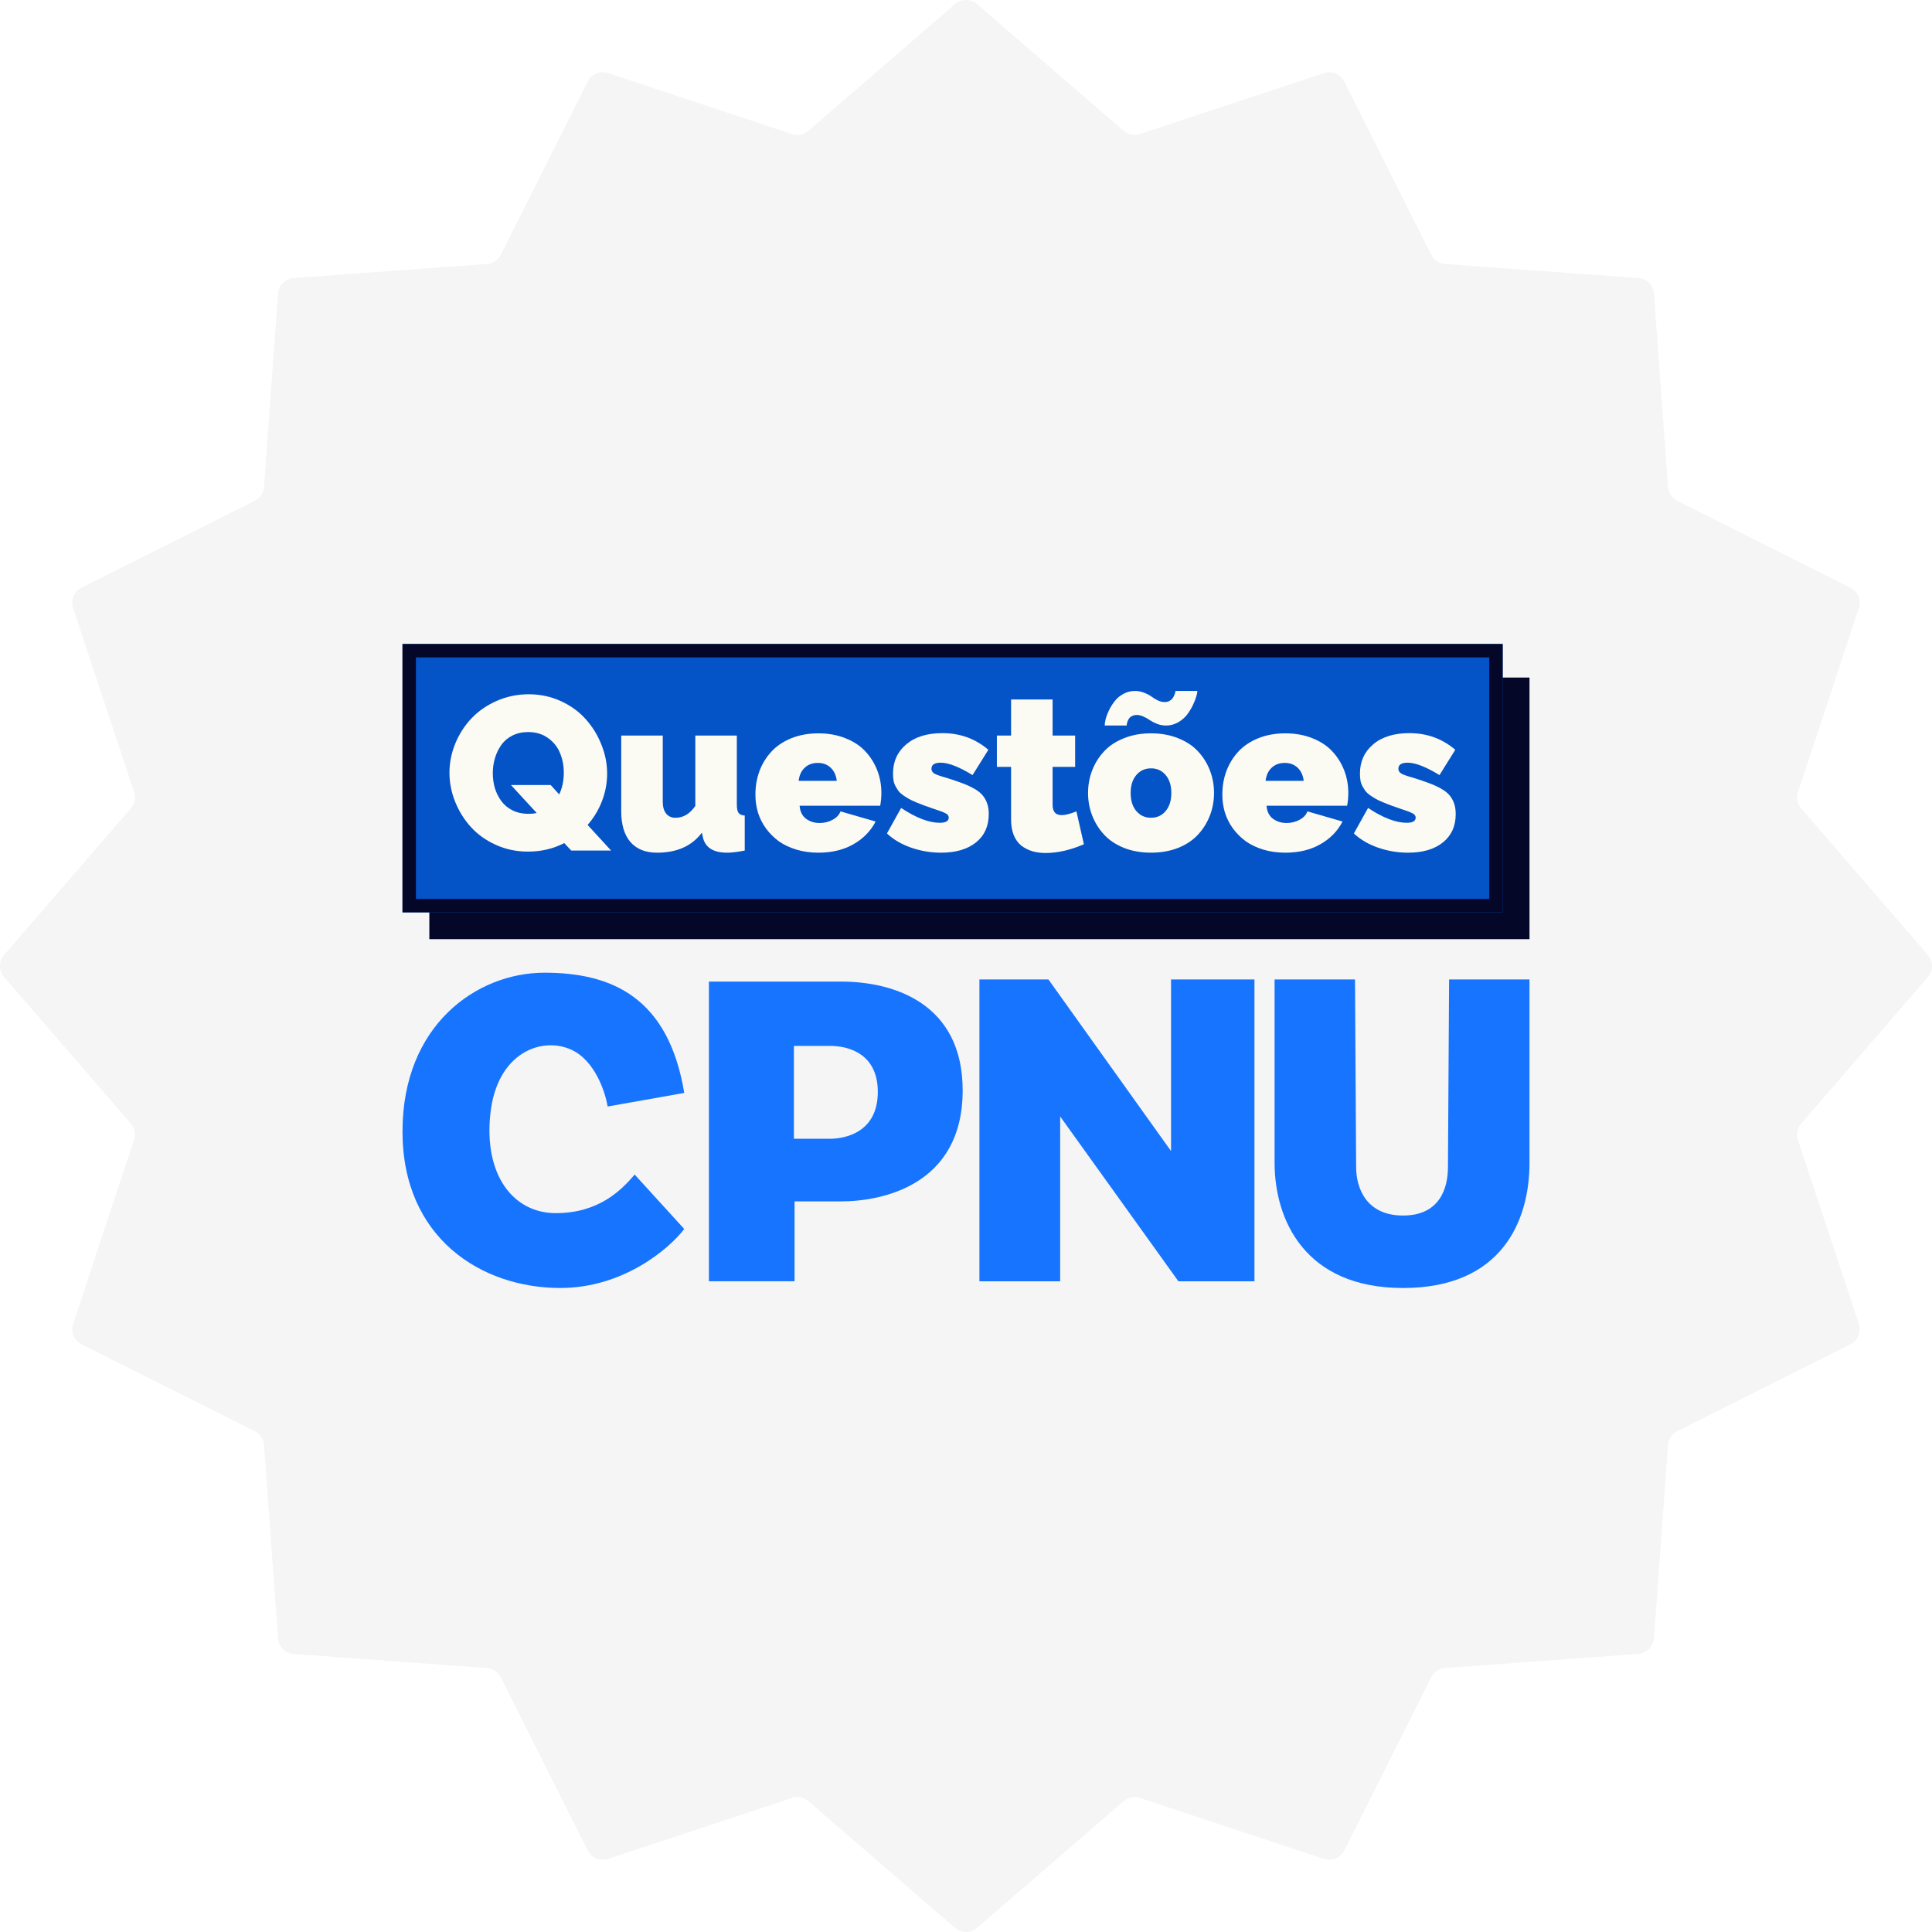
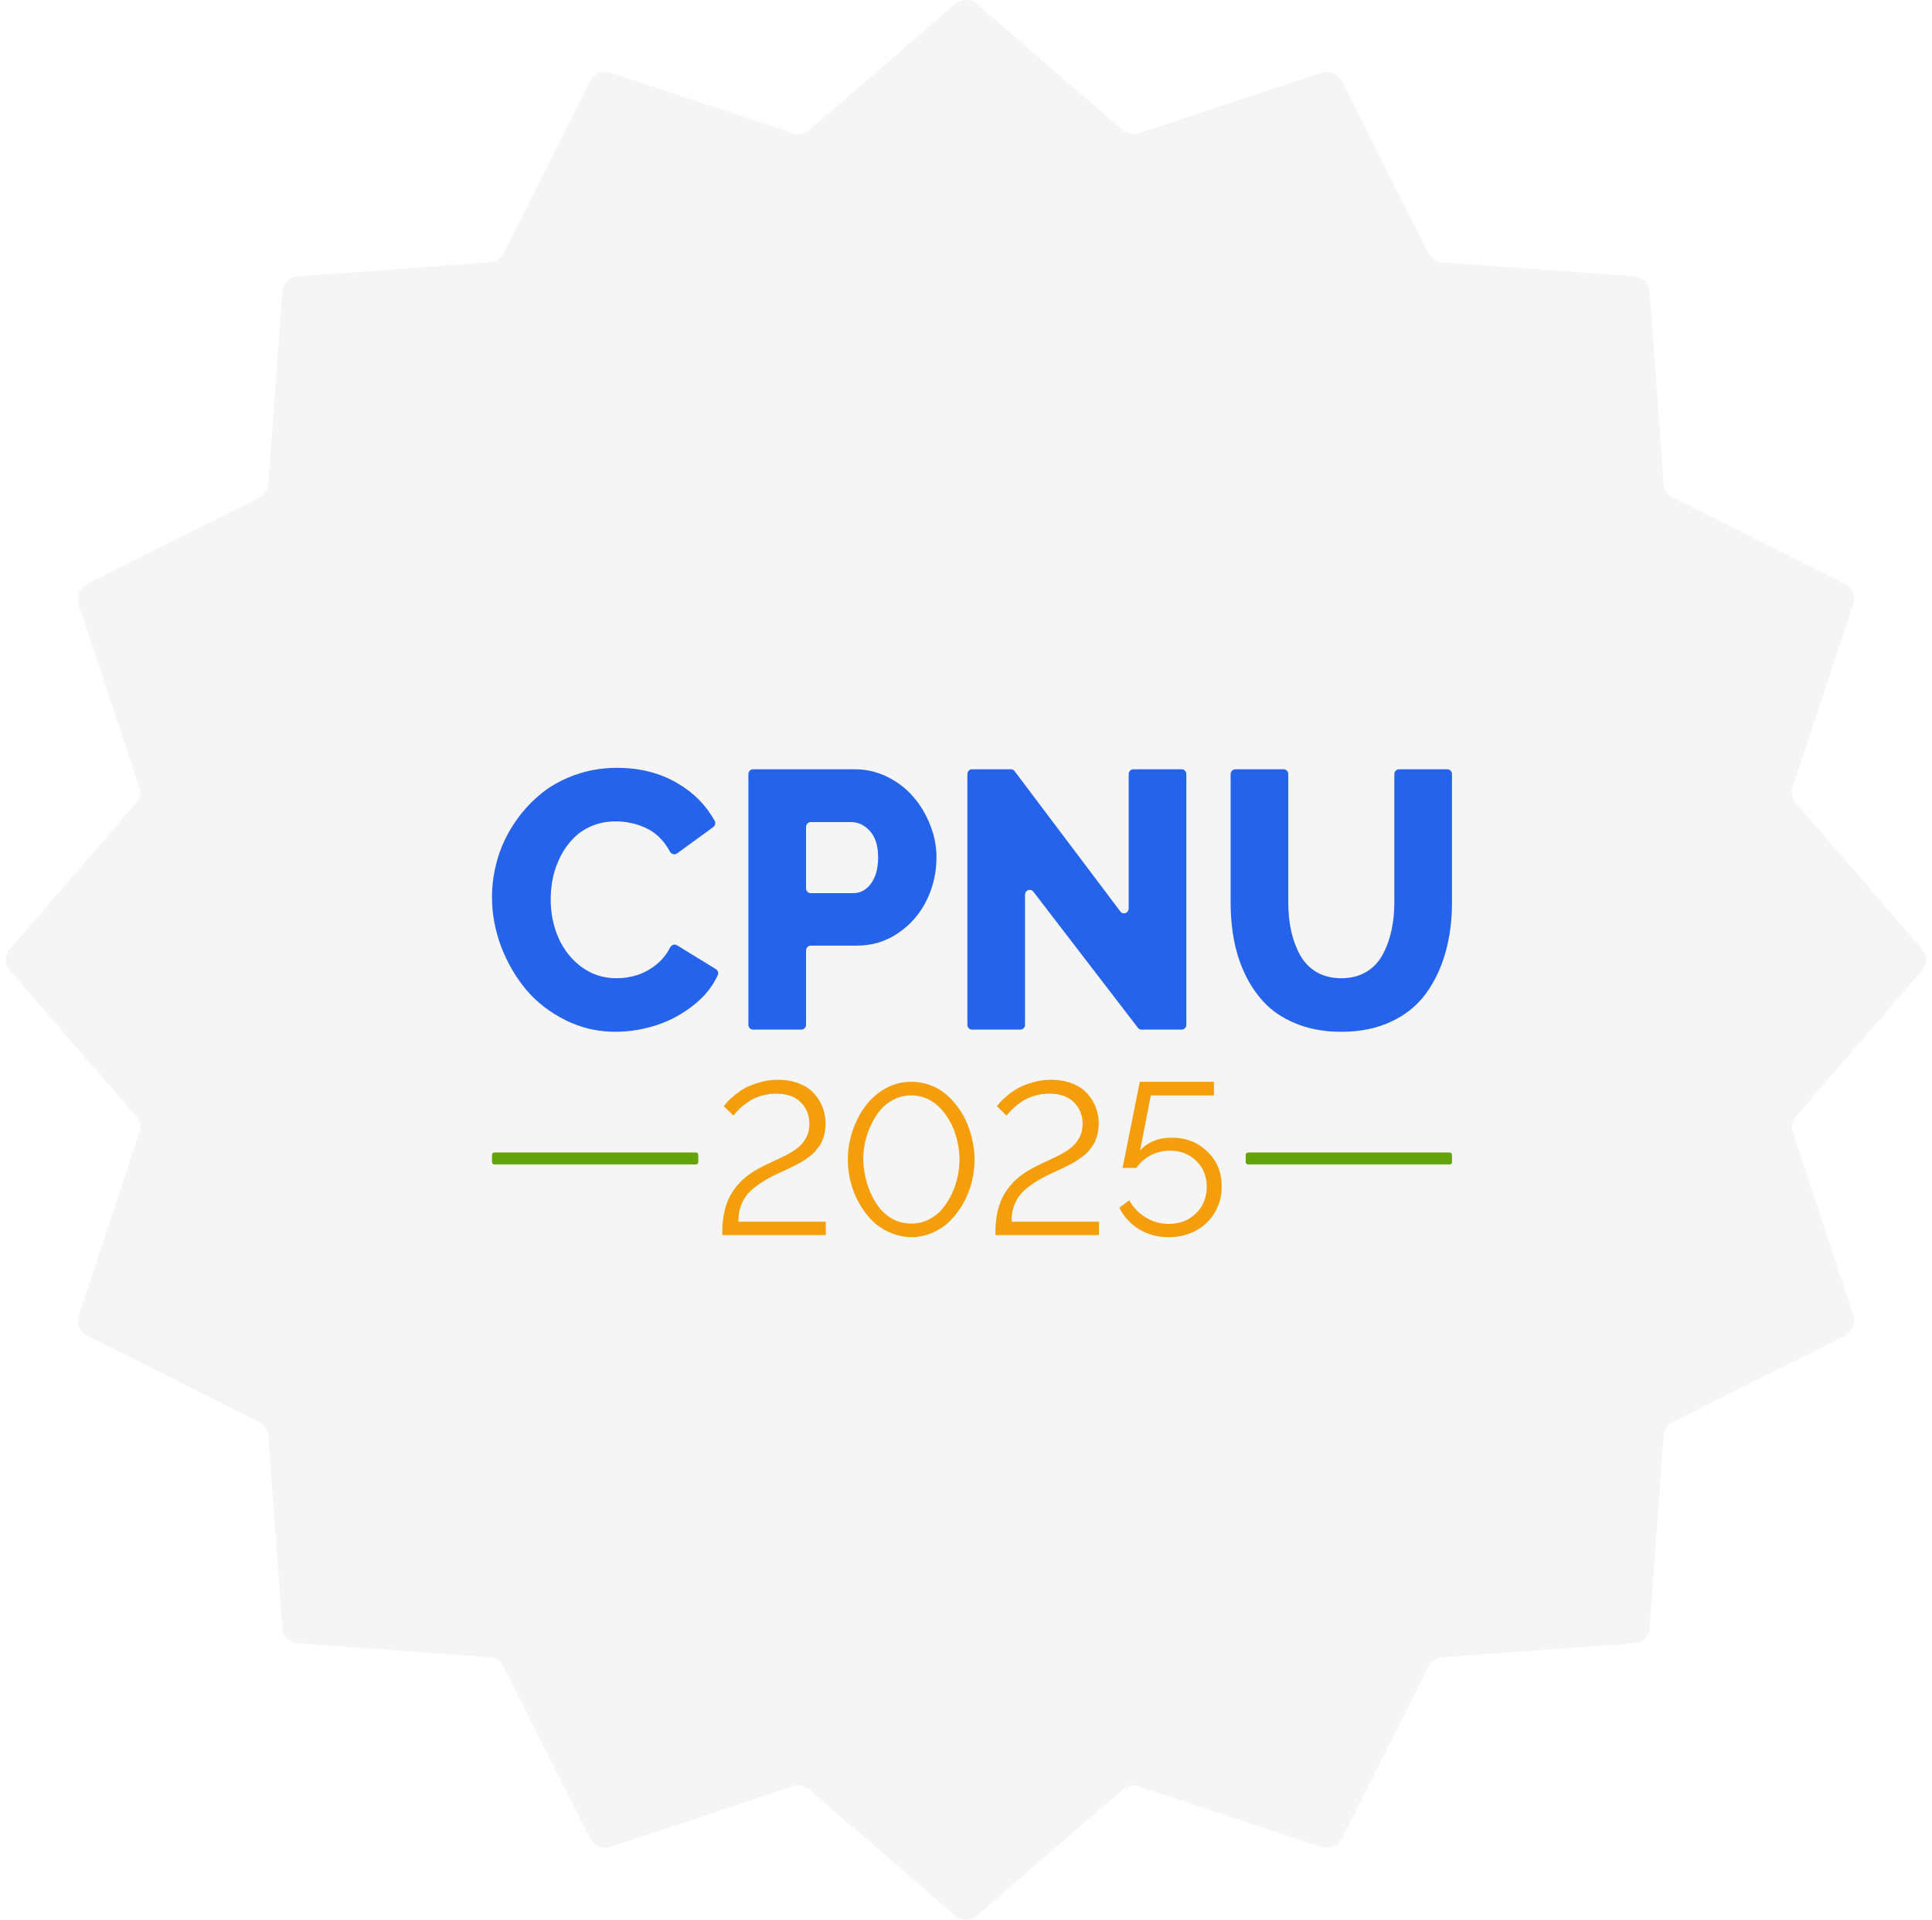
- <svg xmlns="http://www.w3.org/2000/svg" width="120" height="120" viewBox="0 0 120 120" fill="none">
-   <path d="M59.317 0.254C59.709 -0.085 60.291 -0.085 60.683 0.254L69.792 8.128C70.07 8.369 70.455 8.445 70.804 8.329L82.232 4.541C82.725 4.378 83.262 4.6 83.495 5.064L88.897 15.824C89.062 16.153 89.388 16.37 89.755 16.397L101.763 17.27C102.281 17.308 102.692 17.719 102.73 18.237L103.603 30.245C103.63 30.612 103.847 30.938 104.176 31.103L114.936 36.505C115.4 36.738 115.622 37.275 115.459 37.768L111.671 49.196C111.555 49.545 111.631 49.93 111.872 50.208L119.746 59.317C120.085 59.709 120.085 60.291 119.746 60.683L111.872 69.792C111.631 70.07 111.555 70.455 111.671 70.804L115.459 82.232C115.622 82.725 115.4 83.262 114.936 83.495L104.176 88.897C103.847 89.062 103.63 89.388 103.603 89.755L102.73 101.763C102.692 102.281 102.281 102.692 101.763 102.73L89.755 103.603C89.388 103.63 89.062 103.847 88.897 104.176L83.495 114.936C83.262 115.4 82.725 115.622 82.232 115.459L70.804 111.671C70.455 111.555 70.07 111.631 69.792 111.872L60.683 119.746C60.291 120.085 59.709 120.085 59.317 119.746L50.208 111.872C49.93 111.631 49.545 111.555 49.196 111.671L37.768 115.459C37.275 115.622 36.738 115.4 36.505 114.936L31.103 104.176C30.938 103.847 30.612 103.63 30.245 103.603L18.237 102.73C17.719 102.692 17.308 102.281 17.27 101.763L16.397 89.755C16.37 89.388 16.153 89.062 15.824 88.897L5.064 83.495C4.6 83.262 4.378 82.725 4.541 82.232L8.329 70.804C8.445 70.455 8.369 70.07 8.128 69.792L0.254 60.683C-0.085 60.291 -0.085 59.709 0.254 59.317L8.128 50.208C8.369 49.93 8.445 49.545 8.329 49.196L4.541 37.768C4.378 37.275 4.6 36.738 5.064 36.505L15.824 31.103C16.153 30.938 16.37 30.612 16.397 30.245L17.27 18.237C17.308 17.719 17.719 17.308 18.237 17.27L30.245 16.397C30.612 16.37 30.938 16.153 31.103 15.824L36.505 5.064C36.738 4.6 37.275 4.378 37.768 4.541L49.196 8.329C49.545 8.445 49.93 8.369 50.208 8.128L59.317 0.254Z" fill="#F5F5F5" />
-   <path d="M42.5 76.336L39.42 72.955C38.58 73.941 37.18 75.35 34.52 75.35C31.86 75.35 30.04 72.955 30.46 69.151C30.88 65.347 33.68 64.361 35.5 65.206C36.956 65.882 37.6 67.836 37.74 68.728L42.5 67.883C41.52 61.966 38.02 60.416 33.82 60.416C29.62 60.416 25 63.656 25 70.278C25 76.9 29.9 79.999 34.8 79.999C38.72 79.999 41.567 77.557 42.5 76.336Z" fill="#1674FF" />
-   <path d="M52.247 60.969C55.556 60.969 59.793 62.348 59.793 67.725C59.793 73.654 54.729 74.62 52.247 74.62H49.352V79.582H44.032V60.969H52.247ZM49.31 70.73H51.539C52.52 70.73 54.522 70.322 54.522 67.817C54.522 65.545 52.847 64.962 51.539 64.962H49.31V70.73Z" fill="#1674FF" />
-   <path d="M65.849 79.583H60.833V60.834H65.118L72.736 71.496V60.834H77.917V79.583H73.193L65.849 69.345V79.583Z" fill="#1674FF" />
-   <path d="M84.161 60.834H79.167L79.167 72.225C79.167 75.71 81.005 80 87.145 80C93.286 80 95 75.819 95 72.225L95 60.834H90.006L89.935 72.493C89.935 73.781 89.44 75.499 87.145 75.499C84.851 75.499 84.232 73.781 84.232 72.493L84.161 60.834Z" fill="#1674FF" />
-   <rect x="26.667" y="42.084" width="68.333" height="16.25" fill="#050728" />
-   <path d="M25 40H93.333V56.667H25V40Z" fill="#0453C7" />
-   <path d="M93.333 40V56.667H25V40H93.333ZM25.833 55.833H92.5V40.833H25.833V55.833Z" fill="#050728" />
-   <path d="M87.453 52.962C86.816 52.962 86.197 52.858 85.596 52.65C84.999 52.443 84.498 52.148 84.091 51.768L84.973 50.184C85.901 50.798 86.701 51.105 87.373 51.105C87.745 51.105 87.93 50.997 87.93 50.78C87.93 50.67 87.864 50.581 87.731 50.515C87.599 50.444 87.353 50.352 86.995 50.237C86.743 50.148 86.542 50.078 86.392 50.025C86.246 49.967 86.078 49.901 85.888 49.826C85.698 49.746 85.55 49.675 85.444 49.613C85.338 49.552 85.223 49.479 85.099 49.395C84.975 49.306 84.88 49.22 84.814 49.136C84.752 49.048 84.69 48.948 84.628 48.838C84.566 48.727 84.524 48.608 84.502 48.48C84.48 48.347 84.469 48.203 84.469 48.049C84.469 47.302 84.743 46.696 85.291 46.232C85.839 45.768 86.589 45.536 87.539 45.536C88.631 45.536 89.581 45.88 90.39 46.57L89.409 48.142C88.573 47.629 87.912 47.372 87.426 47.372C87.046 47.372 86.856 47.498 86.856 47.75C86.856 47.878 86.92 47.98 87.048 48.055C87.181 48.126 87.422 48.21 87.771 48.307C88.169 48.431 88.496 48.541 88.752 48.639C89.009 48.732 89.252 48.842 89.482 48.97C89.716 49.099 89.895 49.236 90.019 49.381C90.143 49.523 90.24 49.691 90.311 49.885C90.381 50.08 90.417 50.305 90.417 50.562C90.417 51.309 90.151 51.897 89.621 52.325C89.091 52.75 88.368 52.962 87.453 52.962Z" fill="#FBFBF4" />
-   <path d="M79.834 52.962C79.344 52.962 78.886 52.898 78.462 52.77C78.042 52.641 77.677 52.467 77.368 52.246C77.063 52.02 76.8 51.757 76.579 51.457C76.358 51.152 76.192 50.822 76.081 50.469C75.975 50.111 75.922 49.739 75.922 49.355C75.922 48.833 76.006 48.345 76.174 47.889C76.347 47.434 76.594 47.032 76.917 46.683C77.24 46.333 77.651 46.057 78.15 45.854C78.654 45.651 79.215 45.549 79.834 45.549C80.453 45.549 81.014 45.651 81.518 45.854C82.022 46.053 82.433 46.325 82.752 46.669C83.07 47.01 83.315 47.401 83.488 47.843C83.66 48.285 83.746 48.756 83.746 49.255C83.746 49.516 83.722 49.779 83.673 50.044H78.667C78.694 50.402 78.826 50.672 79.065 50.853C79.304 51.03 79.587 51.118 79.914 51.118C80.201 51.118 80.469 51.052 80.716 50.92C80.964 50.787 81.127 50.612 81.207 50.396L83.388 51.026C83.083 51.618 82.624 52.089 82.009 52.438C81.399 52.787 80.674 52.962 79.834 52.962ZM78.608 48.499H80.975C80.935 48.155 80.809 47.883 80.597 47.684C80.389 47.485 80.122 47.386 79.794 47.386C79.467 47.386 79.198 47.485 78.986 47.684C78.773 47.883 78.647 48.155 78.608 48.499Z" fill="#FBFBF4" />
-   <path d="M70.611 44.408C70.496 44.408 70.397 44.43 70.313 44.474C70.229 44.518 70.167 44.569 70.127 44.627C70.087 44.684 70.054 44.751 70.028 44.826C70.005 44.896 69.992 44.949 69.988 44.985C69.983 45.02 69.981 45.047 69.981 45.064H68.615C68.615 44.958 68.635 44.823 68.675 44.66C68.719 44.492 68.79 44.306 68.887 44.103C68.989 43.9 69.108 43.712 69.245 43.539C69.382 43.362 69.561 43.214 69.782 43.095C70.003 42.976 70.242 42.916 70.498 42.916C70.697 42.916 70.887 42.954 71.069 43.029C71.25 43.099 71.398 43.177 71.513 43.261C71.628 43.345 71.758 43.424 71.904 43.499C72.054 43.57 72.198 43.606 72.335 43.606C72.445 43.606 72.545 43.584 72.633 43.539C72.722 43.491 72.788 43.435 72.832 43.373C72.876 43.312 72.912 43.245 72.938 43.175C72.969 43.104 72.989 43.049 72.998 43.009C73.007 42.965 73.011 42.934 73.011 42.916H74.371C74.371 42.991 74.349 43.106 74.304 43.261C74.26 43.416 74.187 43.599 74.085 43.811C73.984 44.019 73.862 44.216 73.721 44.401C73.579 44.583 73.394 44.739 73.164 44.872C72.934 45 72.689 45.064 72.428 45.064C72.242 45.064 72.059 45.031 71.877 44.965C71.701 44.894 71.553 44.819 71.433 44.739C71.318 44.655 71.186 44.58 71.035 44.514C70.885 44.443 70.744 44.408 70.611 44.408ZM67.581 49.255C67.581 48.755 67.667 48.285 67.84 47.843C68.012 47.401 68.257 47.009 68.576 46.669C68.894 46.324 69.305 46.052 69.809 45.853C70.313 45.65 70.874 45.548 71.493 45.548C72.112 45.548 72.673 45.65 73.177 45.853C73.681 46.052 74.092 46.324 74.41 46.669C74.729 47.009 74.974 47.401 75.146 47.843C75.319 48.285 75.405 48.755 75.405 49.255C75.405 49.75 75.319 50.218 75.146 50.66C74.974 51.102 74.729 51.496 74.41 51.841C74.092 52.185 73.681 52.46 73.177 52.663C72.673 52.862 72.112 52.961 71.493 52.961C70.874 52.961 70.313 52.862 69.809 52.663C69.305 52.46 68.894 52.185 68.576 51.841C68.257 51.496 68.012 51.102 67.84 50.66C67.667 50.218 67.581 49.75 67.581 49.255ZM70.578 50.375C70.817 50.654 71.122 50.793 71.493 50.793C71.864 50.793 72.167 50.654 72.401 50.375C72.636 50.097 72.753 49.723 72.753 49.255C72.753 48.786 72.636 48.415 72.401 48.141C72.167 47.862 71.864 47.723 71.493 47.723C71.117 47.723 70.812 47.862 70.578 48.141C70.344 48.415 70.227 48.786 70.227 49.255C70.227 49.723 70.344 50.097 70.578 50.375Z" fill="#FBFBF4" />
-   <path d="M67.322 52.438C66.482 52.8 65.691 52.981 64.948 52.981C64.644 52.981 64.365 52.944 64.113 52.869C63.865 52.794 63.64 52.679 63.437 52.524C63.238 52.365 63.081 52.148 62.966 51.874C62.855 51.6 62.8 51.275 62.8 50.9V47.631H61.918V45.688H62.8V43.447H65.379V45.688H66.779V47.631H65.379V49.991C65.379 50.416 65.565 50.628 65.936 50.628C66.171 50.628 66.478 50.55 66.858 50.396L67.322 52.438Z" fill="#FBFBF4" />
-   <path d="M58.451 52.962C57.814 52.962 57.195 52.858 56.594 52.65C55.997 52.443 55.495 52.148 55.089 51.768L55.971 50.184C56.899 50.798 57.699 51.105 58.371 51.105C58.742 51.105 58.928 50.997 58.928 50.78C58.928 50.67 58.862 50.581 58.729 50.515C58.596 50.444 58.351 50.352 57.993 50.237C57.741 50.148 57.54 50.078 57.39 50.025C57.244 49.967 57.076 49.901 56.886 49.826C56.696 49.746 56.548 49.675 56.441 49.613C56.335 49.552 56.221 49.479 56.097 49.395C55.973 49.306 55.878 49.22 55.812 49.136C55.75 49.048 55.688 48.948 55.626 48.838C55.564 48.727 55.522 48.608 55.5 48.48C55.478 48.347 55.467 48.203 55.467 48.049C55.467 47.302 55.741 46.696 56.289 46.232C56.837 45.768 57.586 45.536 58.537 45.536C59.629 45.536 60.579 45.88 61.388 46.57L60.407 48.142C59.571 47.629 58.91 47.372 58.424 47.372C58.044 47.372 57.854 47.498 57.854 47.75C57.854 47.878 57.918 47.98 58.046 48.055C58.179 48.126 58.42 48.21 58.769 48.307C59.167 48.431 59.494 48.541 59.75 48.639C60.007 48.732 60.25 48.842 60.48 48.97C60.714 49.099 60.893 49.236 61.017 49.381C61.14 49.523 61.238 49.691 61.308 49.885C61.379 50.08 61.414 50.305 61.414 50.562C61.414 51.309 61.149 51.897 60.619 52.325C60.088 52.75 59.366 52.962 58.451 52.962Z" fill="#FBFBF4" />
-   <path d="M50.832 52.962C50.341 52.962 49.884 52.898 49.459 52.77C49.04 52.641 48.675 52.467 48.365 52.246C48.06 52.02 47.797 51.757 47.576 51.457C47.355 51.152 47.19 50.822 47.079 50.469C46.973 50.111 46.92 49.739 46.92 49.355C46.92 48.833 47.004 48.345 47.172 47.889C47.344 47.434 47.592 47.032 47.915 46.683C48.237 46.333 48.648 46.057 49.148 45.854C49.652 45.651 50.213 45.549 50.832 45.549C51.451 45.549 52.012 45.651 52.516 45.854C53.02 46.053 53.431 46.325 53.749 46.669C54.068 47.01 54.313 47.401 54.486 47.843C54.658 48.285 54.744 48.756 54.744 49.255C54.744 49.516 54.72 49.779 54.671 50.044H49.665C49.692 50.402 49.824 50.672 50.063 50.853C50.302 51.03 50.584 51.118 50.912 51.118C51.199 51.118 51.466 51.052 51.714 50.92C51.961 50.787 52.125 50.612 52.205 50.396L54.386 51.026C54.081 51.618 53.621 52.089 53.007 52.438C52.397 52.787 51.672 52.962 50.832 52.962ZM49.605 48.499H51.972C51.933 48.155 51.807 47.883 51.595 47.684C51.387 47.485 51.119 47.386 50.792 47.386C50.465 47.386 50.196 47.485 49.983 47.684C49.771 47.883 49.645 48.155 49.605 48.499Z" fill="#FBFBF4" />
-   <path d="M38.585 50.382V45.688H41.165V49.799C41.165 50.108 41.233 50.352 41.37 50.528C41.512 50.705 41.706 50.794 41.954 50.794C42.44 50.794 42.851 50.548 43.187 50.057V45.688H45.766V49.978C45.766 50.221 45.802 50.391 45.872 50.489C45.943 50.586 46.071 50.641 46.257 50.654V52.829C45.815 52.917 45.452 52.962 45.169 52.962C44.29 52.962 43.784 52.632 43.651 51.974L43.598 51.715C42.975 52.546 42.047 52.962 40.813 52.962C40.093 52.962 39.54 52.741 39.156 52.299C38.775 51.857 38.585 51.218 38.585 50.382Z" fill="#FBFBF4" />
-   <path d="M37.956 52.829H35.482L35.045 52.365C34.364 52.719 33.612 52.895 32.79 52.895C32.083 52.895 31.42 52.756 30.801 52.478C30.187 52.199 29.672 51.832 29.256 51.377C28.841 50.922 28.514 50.4 28.275 49.812C28.036 49.22 27.917 48.614 27.917 47.995C27.917 47.363 28.041 46.751 28.288 46.159C28.536 45.566 28.874 45.047 29.302 44.601C29.731 44.154 30.253 43.796 30.867 43.526C31.486 43.257 32.145 43.122 32.843 43.122C33.55 43.122 34.214 43.264 34.833 43.546C35.451 43.829 35.966 44.203 36.377 44.667C36.793 45.127 37.118 45.653 37.352 46.245C37.591 46.833 37.71 47.434 37.71 48.049C37.71 48.632 37.604 49.2 37.392 49.753C37.18 50.305 36.881 50.8 36.497 51.238L37.956 52.829ZM32.817 50.548C33.016 50.548 33.188 50.531 33.334 50.495L31.736 48.758H34.203L34.733 49.342C34.923 48.944 35.018 48.495 35.018 47.995C35.018 47.545 34.938 47.134 34.779 46.762C34.625 46.386 34.375 46.077 34.03 45.834C33.69 45.591 33.281 45.469 32.803 45.469C32.437 45.469 32.109 45.542 31.822 45.688C31.535 45.834 31.305 46.031 31.133 46.278C30.96 46.521 30.83 46.793 30.741 47.094C30.653 47.39 30.609 47.699 30.609 48.022C30.609 48.354 30.653 48.667 30.741 48.964C30.834 49.26 30.969 49.527 31.146 49.766C31.323 50.005 31.555 50.195 31.842 50.336C32.129 50.478 32.454 50.548 32.817 50.548Z" fill="#FBFBF4" />
+ <svg xmlns="http://www.w3.org/2000/svg" width="161" height="160" viewBox="0 0 161 160" fill="none">
+   <path d="M79.589 0.339C80.112 -0.113 80.888 -0.113 81.411 0.339L93.556 10.838C93.927 11.158 94.44 11.26 94.905 11.106L110.143 6.054C110.8 5.837 111.516 6.134 111.827 6.752L119.029 21.098C119.25 21.537 119.684 21.827 120.173 21.863L136.185 23.027C136.874 23.077 137.423 23.626 137.473 24.316L138.637 40.327C138.673 40.816 138.963 41.25 139.402 41.471L153.748 48.673C154.366 48.984 154.663 49.7 154.446 50.357L149.394 65.595C149.24 66.06 149.342 66.573 149.663 66.944L160.161 79.089C160.613 79.612 160.613 80.388 160.161 80.911L149.663 93.056C149.342 93.427 149.24 93.94 149.394 94.405L154.446 109.643C154.663 110.3 154.366 111.016 153.748 111.327L139.402 118.529C138.963 118.75 138.673 119.184 138.637 119.673L137.473 135.685C137.423 136.374 136.874 136.923 136.185 136.973L120.173 138.137C119.684 138.173 119.25 138.463 119.029 138.902L111.827 153.248C111.516 153.866 110.8 154.163 110.143 153.946L94.905 148.894C94.44 148.74 93.927 148.842 93.556 149.163L81.411 159.661C80.888 160.113 80.112 160.113 79.589 159.661L67.444 149.163C67.073 148.842 66.56 148.74 66.095 148.894L50.857 153.946C50.2 154.163 49.484 153.866 49.173 153.248L41.971 138.902C41.75 138.463 41.316 138.173 40.827 138.137L24.816 136.973C24.126 136.923 23.577 136.374 23.527 135.685L22.363 119.673C22.327 119.184 22.037 118.75 21.598 118.529L7.252 111.327C6.634 111.016 6.337 110.3 6.554 109.643L11.606 94.405C11.76 93.94 11.658 93.427 11.338 93.056L0.839 80.911C0.387 80.388 0.387 79.612 0.839 79.089L11.338 66.944C11.658 66.573 11.76 66.06 11.606 65.595L6.554 50.357C6.337 49.7 6.634 48.984 7.252 48.673L21.598 41.471C22.037 41.25 22.327 40.816 22.363 40.327L23.527 24.316C23.577 23.626 24.126 23.077 24.816 23.027L40.827 21.863C41.316 21.827 41.75 21.537 41.971 21.098L49.173 6.752C49.484 6.134 50.2 5.837 50.857 6.054L66.095 11.106C66.56 11.26 67.073 11.158 67.444 10.838L79.589 0.339Z" fill="#F5F5F5" />
+   <path d="M51.425 64C53.323 64 55.001 64.428 56.459 65.284C57.811 66.076 58.843 67.121 59.556 68.418C59.654 68.595 59.6 68.819 59.439 68.936L56.421 71.133C56.219 71.281 55.939 71.197 55.82 70.972C55.629 70.609 55.404 70.285 55.144 70C54.781 69.592 54.381 69.284 53.942 69.075C53.513 68.856 53.08 68.701 52.641 68.612C52.212 68.512 51.769 68.463 51.311 68.463C50.596 68.463 49.938 68.587 49.337 68.836C48.737 69.085 48.227 69.423 47.807 69.851C47.388 70.269 47.03 70.761 46.735 71.328C46.449 71.886 46.234 72.473 46.091 73.09C45.958 73.697 45.891 74.323 45.891 74.97C45.891 76.124 46.11 77.199 46.549 78.194C46.997 79.189 47.64 79.995 48.479 80.612C49.328 81.229 50.291 81.537 51.368 81.537C51.988 81.537 52.584 81.443 53.156 81.254C53.737 81.065 54.295 80.741 54.829 80.284C55.248 79.916 55.585 79.482 55.84 78.98C55.951 78.76 56.215 78.665 56.42 78.791L59.66 80.778C59.826 80.88 59.898 81.094 59.816 81.276C59.413 82.17 58.785 82.969 57.932 83.672C56.979 84.458 55.921 85.045 54.758 85.433C53.604 85.811 52.436 86 51.254 86C49.795 86 48.417 85.677 47.121 85.03C45.824 84.383 44.733 83.537 43.846 82.493C42.969 81.438 42.273 80.239 41.758 78.895C41.253 77.542 41 76.174 41 74.791C41 73.736 41.148 72.692 41.443 71.657C41.739 70.622 42.187 69.647 42.788 68.731C43.388 67.806 44.099 66.995 44.919 66.299C45.738 65.592 46.706 65.035 47.822 64.627C48.947 64.209 50.148 64 51.425 64Z" fill="#2563EB" />
+   <path d="M62.756 85.821C62.541 85.821 62.366 85.638 62.366 85.413V64.527C62.366 64.302 62.541 64.119 62.756 64.119H71.247C72.2 64.119 73.106 64.333 73.964 64.761C74.822 65.189 75.542 65.746 76.123 66.433C76.715 67.119 77.182 67.906 77.525 68.791C77.868 69.667 78.04 70.552 78.04 71.448C78.04 72.721 77.768 73.915 77.225 75.03C76.681 76.144 75.894 77.055 74.865 77.761C73.835 78.468 72.677 78.821 71.39 78.821H67.561C67.346 78.821 67.171 79.003 67.171 79.228V85.413C67.171 85.638 66.996 85.821 66.78 85.821H62.756ZM67.171 74.04C67.171 74.265 67.346 74.448 67.561 74.448H71.104C71.695 74.448 72.186 74.184 72.577 73.657C72.977 73.119 73.177 72.383 73.177 71.448C73.177 70.502 72.953 69.781 72.505 69.284C72.057 68.776 71.528 68.522 70.918 68.522H67.561C67.346 68.522 67.171 68.705 67.171 68.93V74.04Z" fill="#2563EB" />
+   <path d="M86.114 74.323C85.883 74.023 85.419 74.193 85.419 74.578V85.413C85.419 85.638 85.244 85.821 85.028 85.821H81.004C80.789 85.821 80.614 85.638 80.614 85.413V64.527C80.614 64.302 80.789 64.119 81.004 64.119H84.243C84.362 64.119 84.475 64.177 84.549 64.275L93.359 75.97C93.588 76.274 94.057 76.105 94.057 75.718V64.527C94.057 64.302 94.232 64.119 94.447 64.119H98.472C98.687 64.119 98.862 64.302 98.862 64.527V85.413C98.862 85.638 98.687 85.821 98.472 85.821H95.131C95.013 85.821 94.9 85.765 94.826 85.668L86.114 74.323Z" fill="#2563EB" />
+   <path d="M111.776 86C110.479 86 109.307 85.806 108.258 85.418C107.219 85.03 106.346 84.507 105.641 83.851C104.945 83.184 104.358 82.388 103.882 81.463C103.414 80.537 103.076 79.557 102.866 78.522C102.657 77.478 102.552 76.373 102.552 75.209V64.527C102.552 64.302 102.727 64.119 102.942 64.119H106.966C107.182 64.119 107.357 64.302 107.357 64.527V75.209C107.357 76.075 107.438 76.876 107.6 77.612C107.762 78.338 108.01 79.005 108.344 79.612C108.677 80.209 109.135 80.682 109.716 81.03C110.308 81.368 110.994 81.537 111.776 81.537C112.567 81.537 113.258 81.363 113.849 81.015C114.441 80.657 114.898 80.174 115.222 79.567C115.556 78.95 115.799 78.284 115.952 77.567C116.114 76.841 116.195 76.055 116.195 75.209V64.527C116.195 64.302 116.37 64.119 116.585 64.119H120.609C120.825 64.119 121 64.302 121 64.527V75.209C121 76.741 120.814 78.149 120.442 79.433C120.08 80.716 119.532 81.856 118.798 82.851C118.073 83.836 117.11 84.607 115.909 85.164C114.717 85.721 113.339 86 111.776 86Z" fill="#2563EB" />
+   <path d="M41 96.261C41 96.151 41.085 96.061 41.189 96.061H58.001C58.106 96.061 58.19 96.151 58.19 96.261V96.861C58.19 96.972 58.106 97.061 58.001 97.061H41.189C41.085 97.061 41 96.972 41 96.861V96.261Z" fill="#65A30D" />
+   <path d="M60.193 102.946C60.176 102.214 60.234 101.555 60.369 100.969C60.504 100.377 60.712 99.861 60.993 99.422C61.275 98.977 61.597 98.593 61.96 98.27C62.329 97.942 62.76 97.647 63.252 97.383C63.492 97.248 63.803 97.093 64.184 96.917C64.57 96.735 64.896 96.583 65.159 96.46C65.429 96.337 65.719 96.179 66.029 95.985C66.34 95.792 66.589 95.596 66.776 95.397C66.97 95.197 67.131 94.951 67.26 94.658C67.389 94.365 67.453 94.043 67.453 93.691C67.453 92.971 67.216 92.37 66.741 91.89C66.267 91.403 65.584 91.16 64.693 91.16C64.254 91.16 63.835 91.219 63.437 91.336C63.044 91.453 62.698 91.611 62.4 91.811C62.106 92.01 61.86 92.203 61.661 92.391C61.462 92.578 61.28 92.777 61.116 92.988L60.308 92.197C60.407 92.074 60.513 91.951 60.624 91.828C60.735 91.705 60.935 91.523 61.222 91.283C61.515 91.043 61.816 90.838 62.127 90.668C62.443 90.498 62.842 90.346 63.322 90.211C63.809 90.07 64.31 90 64.825 90C65.464 90 66.041 90.1 66.557 90.299C67.072 90.492 67.488 90.762 67.805 91.107C68.127 91.447 68.373 91.837 68.543 92.276C68.713 92.71 68.798 93.176 68.798 93.674C68.798 93.92 68.775 94.157 68.728 94.386C68.681 94.614 68.622 94.819 68.552 95.001C68.487 95.183 68.391 95.361 68.262 95.537C68.139 95.707 68.022 95.856 67.91 95.985C67.799 96.114 67.652 96.249 67.471 96.39C67.289 96.524 67.131 96.636 66.996 96.724C66.867 96.806 66.694 96.905 66.478 97.022C66.267 97.134 66.097 97.222 65.968 97.286C65.839 97.345 65.663 97.427 65.441 97.532C65.218 97.632 65.054 97.708 64.948 97.761C64.351 98.03 63.838 98.309 63.41 98.596C62.988 98.877 62.657 99.144 62.417 99.395C62.183 99.642 61.998 99.914 61.863 100.213C61.729 100.512 61.641 100.778 61.6 101.013C61.559 101.241 61.535 101.514 61.529 101.83H68.816V102.946H60.193Z" fill="#F59E0B" />
+   <path d="M70.652 96.644C70.652 95.871 70.775 95.101 71.022 94.333C71.273 93.565 71.622 92.874 72.067 92.259C72.513 91.638 73.072 91.134 73.746 90.747C74.426 90.36 75.158 90.167 75.943 90.167C76.506 90.167 77.039 90.264 77.543 90.457C78.047 90.644 78.486 90.902 78.861 91.231C79.242 91.559 79.582 91.936 79.881 92.364C80.186 92.786 80.435 93.24 80.628 93.727C80.821 94.213 80.968 94.705 81.067 95.203C81.167 95.695 81.217 96.176 81.217 96.644C81.217 97.266 81.138 97.887 80.98 98.508C80.827 99.129 80.599 99.715 80.294 100.266C79.989 100.811 79.629 101.297 79.213 101.725C78.797 102.146 78.305 102.483 77.736 102.735C77.174 102.987 76.576 103.116 75.943 103.122C75.275 103.104 74.648 102.961 74.063 102.691C73.483 102.422 72.987 102.07 72.577 101.637C72.167 101.197 71.813 100.699 71.514 100.143C71.221 99.586 71.004 99.012 70.863 98.42C70.723 97.822 70.652 97.231 70.652 96.644ZM75.943 101.988C76.465 101.988 76.948 101.877 77.394 101.654C77.839 101.426 78.214 101.13 78.519 100.767C78.829 100.397 79.096 99.978 79.318 99.51C79.541 99.035 79.702 98.555 79.802 98.068C79.907 97.582 79.96 97.107 79.96 96.644C79.96 96.141 79.901 95.637 79.784 95.133C79.673 94.623 79.503 94.14 79.275 93.683C79.046 93.226 78.773 92.821 78.457 92.47C78.141 92.112 77.766 91.828 77.332 91.617C76.898 91.406 76.436 91.301 75.943 91.301C75.422 91.301 74.936 91.415 74.484 91.644C74.039 91.866 73.661 92.162 73.351 92.531C73.046 92.9 72.785 93.322 72.568 93.797C72.352 94.266 72.191 94.743 72.085 95.23C71.985 95.71 71.936 96.182 71.936 96.644C71.953 97.289 72.05 97.922 72.226 98.543C72.407 99.158 72.659 99.727 72.981 100.248C73.304 100.77 73.72 101.191 74.23 101.514C74.745 101.83 75.317 101.988 75.943 101.988Z" fill="#F59E0B" />
+   <path d="M82.957 102.946C82.939 102.214 82.998 101.555 83.133 100.969C83.268 100.377 83.476 99.861 83.757 99.422C84.038 98.977 84.36 98.593 84.724 98.27C85.093 97.942 85.523 97.647 86.016 97.383C86.256 97.248 86.567 97.093 86.947 96.917C87.334 96.735 87.659 96.583 87.923 96.46C88.192 96.337 88.483 96.179 88.793 95.985C89.104 95.792 89.353 95.596 89.54 95.397C89.733 95.197 89.895 94.951 90.023 94.658C90.152 94.365 90.217 94.043 90.217 93.691C90.217 92.971 89.98 92.37 89.505 91.89C89.03 91.403 88.348 91.16 87.457 91.16C87.018 91.16 86.599 91.219 86.2 91.336C85.808 91.453 85.462 91.611 85.163 91.811C84.87 92.01 84.624 92.203 84.425 92.391C84.226 92.578 84.044 92.777 83.88 92.988L83.071 92.197C83.171 92.074 83.276 91.951 83.388 91.828C83.499 91.705 83.698 91.523 83.985 91.283C84.278 91.043 84.58 90.838 84.891 90.668C85.207 90.498 85.606 90.346 86.086 90.211C86.572 90.07 87.073 90 87.589 90C88.228 90 88.805 90.1 89.32 90.299C89.836 90.492 90.252 90.762 90.568 91.107C90.891 91.447 91.137 91.837 91.307 92.276C91.477 92.71 91.562 93.176 91.562 93.674C91.562 93.92 91.538 94.157 91.491 94.386C91.444 94.614 91.386 94.819 91.316 95.001C91.251 95.183 91.154 95.361 91.025 95.537C90.902 95.707 90.785 95.856 90.674 95.985C90.563 96.114 90.416 96.249 90.234 96.39C90.053 96.524 89.895 96.636 89.76 96.724C89.631 96.806 89.458 96.905 89.241 97.022C89.03 97.134 88.86 97.222 88.731 97.286C88.603 97.345 88.427 97.427 88.204 97.532C87.981 97.632 87.817 97.708 87.712 97.761C87.114 98.03 86.602 98.309 86.174 98.596C85.752 98.877 85.421 99.144 85.181 99.395C84.946 99.642 84.762 99.914 84.627 100.213C84.492 100.512 84.404 100.778 84.363 101.013C84.322 101.241 84.299 101.514 84.293 101.83H91.579V102.946H82.957Z" fill="#F59E0B" />
+   <path d="M97.38 103.122C96.478 103.122 95.66 102.902 94.928 102.463C94.201 102.018 93.65 101.417 93.275 100.661L94.102 100.046C94.43 100.644 94.89 101.121 95.481 101.479C96.073 101.836 96.712 102.015 97.397 102.015C98.3 102.015 99.053 101.725 99.656 101.145C100.26 100.564 100.562 99.82 100.562 98.912C100.562 98.039 100.269 97.321 99.683 96.759C99.097 96.19 98.37 95.906 97.503 95.906C96.941 95.906 96.41 96.032 95.912 96.284C95.42 96.536 95.016 96.891 94.699 97.348H93.548L94.981 90.167H101.159V91.301H95.903L95.007 95.889C95.663 95.18 96.545 94.825 97.652 94.825C98.824 94.825 99.809 95.209 100.606 95.977C101.408 96.738 101.81 97.711 101.81 98.894C101.81 99.715 101.61 100.45 101.212 101.101C100.814 101.751 100.277 102.252 99.604 102.604C98.936 102.949 98.194 103.122 97.38 103.122Z" fill="#F59E0B" />
+   <path d="M103.81 96.261C103.81 96.151 103.894 96.061 103.999 96.061H120.811C120.915 96.061 121 96.151 121 96.261V96.861C121 96.972 120.915 97.061 120.811 97.061H103.999C103.894 97.061 103.81 96.972 103.81 96.861V96.261Z" fill="#65A30D" />
</svg>
